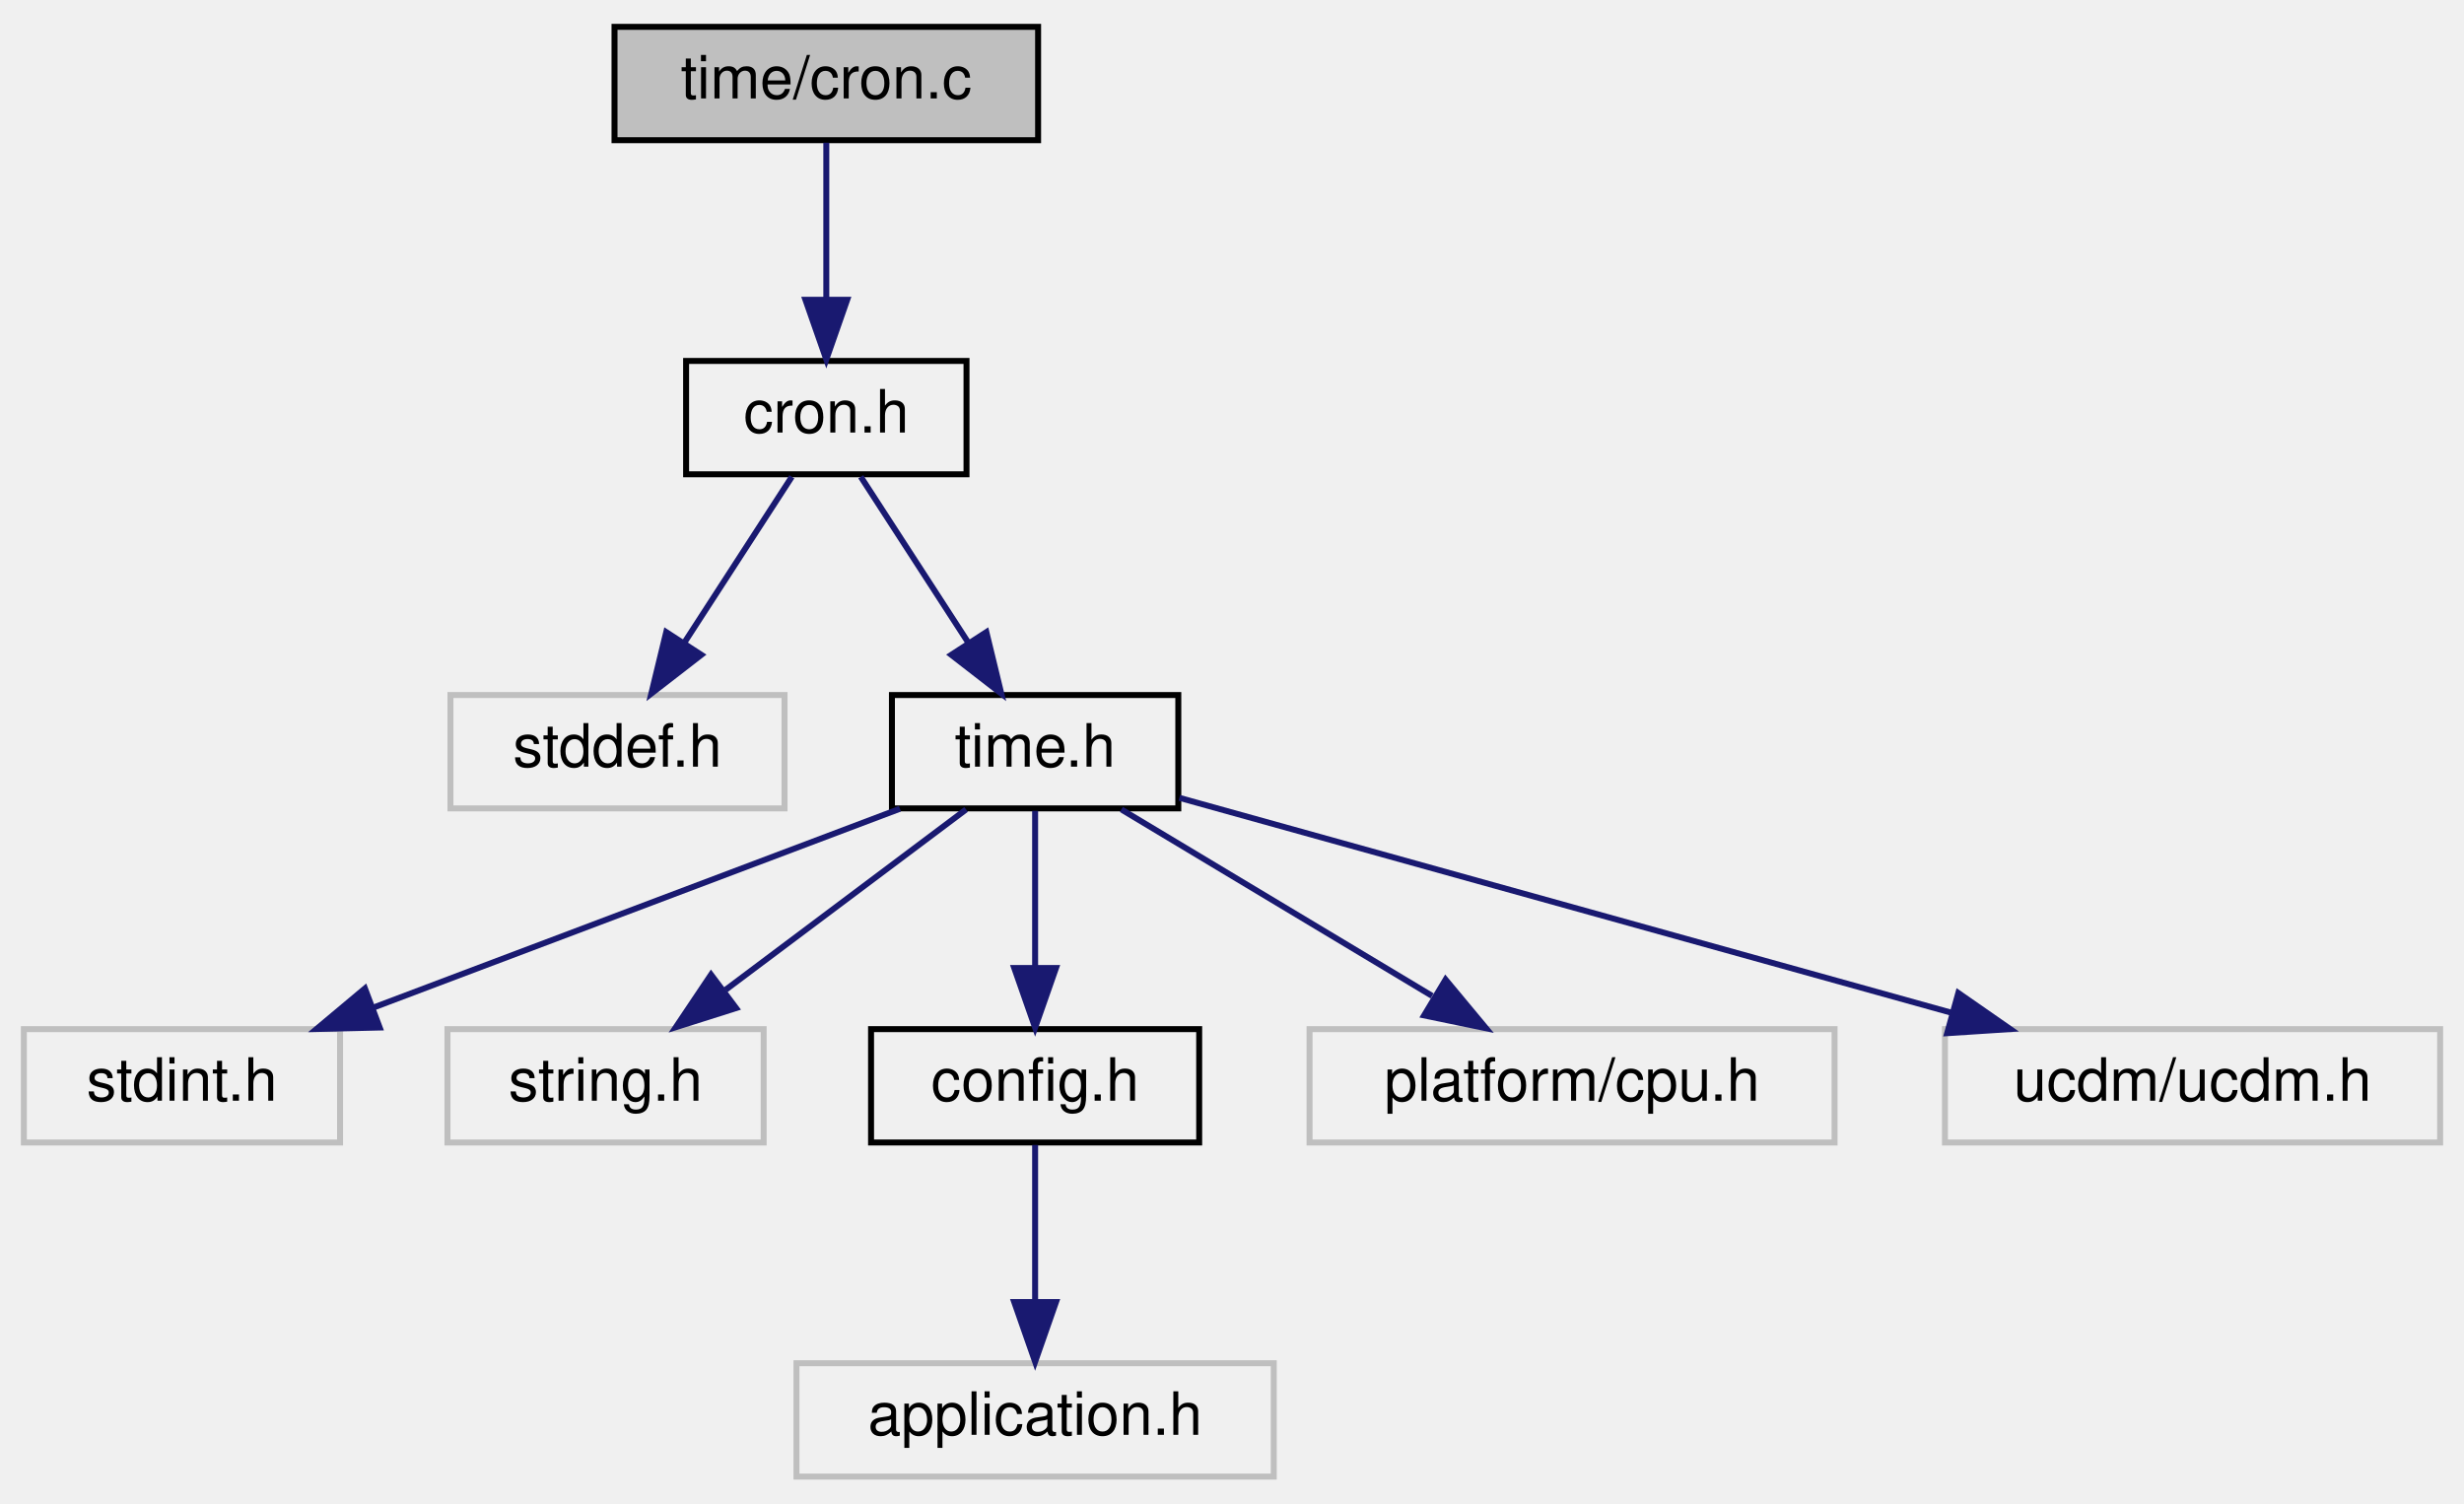
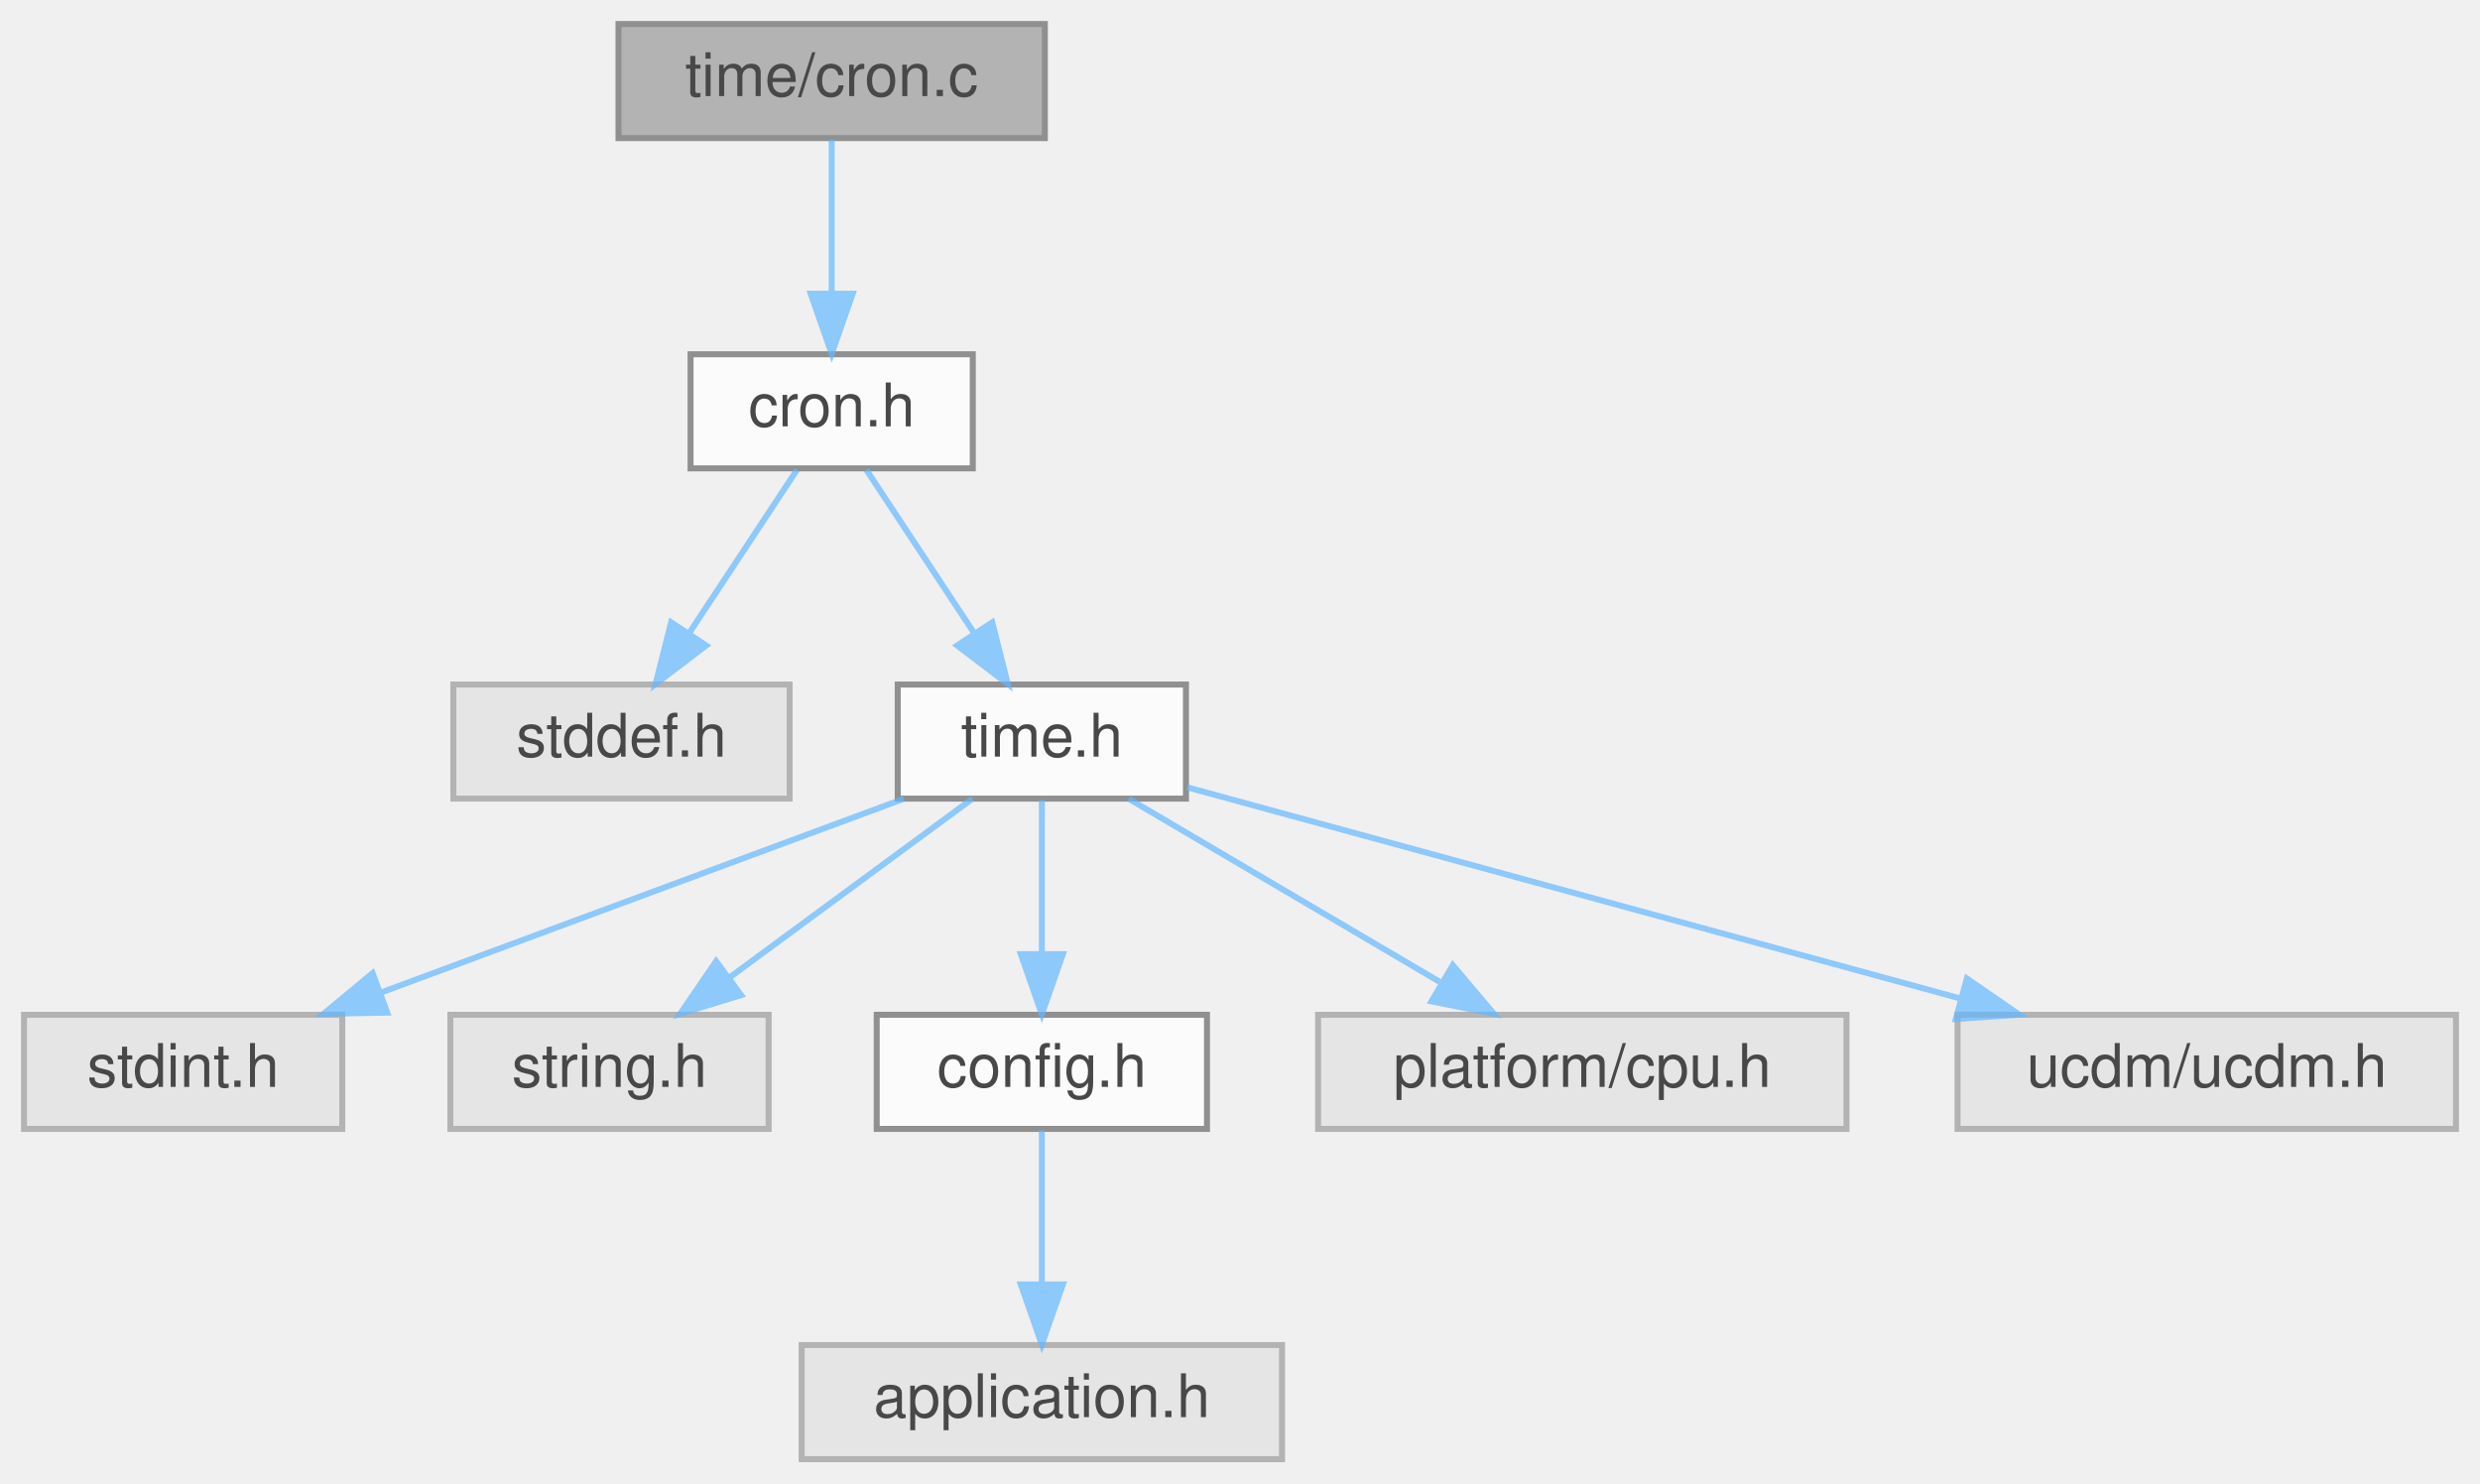
- <svg xmlns="http://www.w3.org/2000/svg" xmlns:xlink="http://www.w3.org/1999/xlink" width="413pt" height="252pt" viewBox="0.00 0.00 413.00 252.00">
-   <g id="graph0" class="graph" transform="scale(1 1) rotate(0) translate(4 248)">
-     <g id="node1" class="node">
-       <g id="a_node1">
-         <a xlink:title="Cron-like scheduling framework implementations.">
-           <polygon fill="#bfbfbf" stroke="black" points="99,-224.5 99,-243.5 170,-243.5 170,-224.5 99,-224.5" />
-           <text text-anchor="middle" x="134.5" y="-231.5" font-family="Helvetica,sans-Serif" font-size="10.00">time/cron.c</text>
-         </a>
+ <svg xmlns="http://www.w3.org/2000/svg" xmlns:xlink="http://www.w3.org/1999/xlink" width="413pt" height="247pt" viewBox="0.00 0.00 413.00 247.00">
+   <svg id="main" version="1.1" xml:space="preserve">
+     <style type="text/css">
+ .node, .edge {opacity: 0.7;}
+ .node.selected, .edge.selected {opacity: 1;}
+ .edge:hover path { stroke: red; }
+ .edge:hover polygon { stroke: red; fill: red; }
+ </style>
+     <svg id="graph" class="graph">
+       <g id="graph0" class="graph" transform="scale(1 1) rotate(0) translate(4 243)">
+         <g id="Node000001" class="node">
+           <g id="a_Node000001">
+             <a xlink:title="Cron-like scheduling framework implementations.">
+               <polygon fill="#999999" stroke="#666666" points="170,-239 99,-239 99,-220 170,-220 170,-239" />
+               <text text-anchor="middle" x="134.5" y="-227" font-family="Helvetica,sans-Serif" font-size="10.00">time/cron.c</text>
+             </a>
+           </g>
+         </g>
+         <g id="Node000002" class="node">
+           <g id="a_Node000002">
+             <a xlink:href="cron_8h.html" target="_top" xlink:title="Cron-like scheduling framework for embebedded systems.">
+               <polygon fill="white" stroke="#666666" points="158,-184 111,-184 111,-165 158,-165 158,-184" />
+               <text text-anchor="middle" x="134.5" y="-172" font-family="Helvetica,sans-Serif" font-size="10.00">cron.h</text>
+             </a>
+           </g>
+         </g>
+         <g id="edge1_Node000001_Node000002" class="edge">
+           <g id="a_edge1_Node000001_Node000002">
+             <a xlink:title=" ">
+               <path fill="none" stroke="#63b8ff" d="M134.5,-219.75C134.5,-212.8 134.5,-202.85 134.5,-194.13" />
+               <polygon fill="#63b8ff" stroke="#63b8ff" points="138,-194.09 134.5,-184.09 131,-194.09 138,-194.09" />
+             </a>
+           </g>
+         </g>
+         <g id="Node000003" class="node">
+           <g id="a_Node000003">
+             <a xlink:title=" ">
+               <polygon fill="#e0e0e0" stroke="#999999" points="127.5,-129 71.5,-129 71.5,-110 127.5,-110 127.5,-129" />
+               <text text-anchor="middle" x="99.5" y="-117" font-family="Helvetica,sans-Serif" font-size="10.00">stddef.h</text>
+             </a>
+           </g>
+         </g>
+         <g id="edge2_Node000002_Node000003" class="edge">
+           <g id="a_edge2_Node000002_Node000003">
+             <a xlink:title=" ">
+               <path fill="none" stroke="#63b8ff" d="M128.72,-164.75C123.88,-157.42 116.82,-146.73 110.86,-137.7" />
+               <polygon fill="#63b8ff" stroke="#63b8ff" points="113.6,-135.5 105.17,-129.09 107.76,-139.36 113.6,-135.5" />
+             </a>
+           </g>
+         </g>
+         <g id="Node000004" class="node">
+           <g id="a_Node000004">
+             <a xlink:href="time_8h.html" target="_top" xlink:title="Time related functions for embebedded systems.">
+               <polygon fill="white" stroke="#666666" points="193.5,-129 145.5,-129 145.5,-110 193.5,-110 193.5,-129" />
+               <text text-anchor="middle" x="169.5" y="-117" font-family="Helvetica,sans-Serif" font-size="10.00">time.h</text>
+             </a>
+           </g>
+         </g>
+         <g id="edge3_Node000002_Node000004" class="edge">
+           <g id="a_edge3_Node000002_Node000004">
+             <a xlink:title=" ">
+               <path fill="none" stroke="#63b8ff" d="M140.28,-164.75C145.12,-157.42 152.18,-146.73 158.14,-137.7" />
+               <polygon fill="#63b8ff" stroke="#63b8ff" points="161.24,-139.36 163.83,-129.09 155.4,-135.5 161.24,-139.36" />
+             </a>
+           </g>
+         </g>
+         <g id="Node000005" class="node">
+           <g id="a_Node000005">
+             <a xlink:title=" ">
+               <polygon fill="#e0e0e0" stroke="#999999" points="53,-74 0,-74 0,-55 53,-55 53,-74" />
+               <text text-anchor="middle" x="26.5" y="-62" font-family="Helvetica,sans-Serif" font-size="10.00">stdint.h</text>
+             </a>
+           </g>
+         </g>
+         <g id="edge4_Node000004_Node000005" class="edge">
+           <g id="a_edge4_Node000004_Node000005">
+             <a xlink:title=" ">
+               <path fill="none" stroke="#63b8ff" d="M146.52,-109.98C123,-101.27 86.21,-87.63 59.56,-77.75" />
+               <polygon fill="#63b8ff" stroke="#63b8ff" points="60.49,-74.36 49.89,-74.17 58.05,-80.93 60.49,-74.36" />
+             </a>
+           </g>
+         </g>
+         <g id="Node000006" class="node">
+           <g id="a_Node000006">
+             <a xlink:title=" ">
+               <polygon fill="#e0e0e0" stroke="#999999" points="124,-74 71,-74 71,-55 124,-55 124,-74" />
+               <text text-anchor="middle" x="97.5" y="-62" font-family="Helvetica,sans-Serif" font-size="10.00">string.h</text>
+             </a>
+           </g>
+         </g>
+         <g id="edge5_Node000004_Node000006" class="edge">
+           <g id="a_edge5_Node000004_Node000006">
+             <a xlink:title=" ">
+               <path fill="none" stroke="#63b8ff" d="M157.93,-109.98C147.08,-102 130.62,-89.88 117.62,-80.31" />
+               <polygon fill="#63b8ff" stroke="#63b8ff" points="119.41,-77.28 109.28,-74.17 115.26,-82.92 119.41,-77.28" />
+             </a>
+           </g>
+         </g>
+         <g id="Node000007" class="node">
+           <g id="a_Node000007">
+             <a xlink:href="config_8h.html" target="_top" xlink:title=" ">
+               <polygon fill="white" stroke="#666666" points="197,-74 142,-74 142,-55 197,-55 197,-74" />
+               <text text-anchor="middle" x="169.5" y="-62" font-family="Helvetica,sans-Serif" font-size="10.00">config.h</text>
+             </a>
+           </g>
+         </g>
+         <g id="edge6_Node000004_Node000007" class="edge">
+           <g id="a_edge6_Node000004_Node000007">
+             <a xlink:title=" ">
+               <path fill="none" stroke="#63b8ff" d="M169.5,-109.75C169.5,-102.8 169.5,-92.85 169.5,-84.13" />
+               <polygon fill="#63b8ff" stroke="#63b8ff" points="173,-84.09 169.5,-74.09 166,-84.09 173,-84.09" />
+             </a>
+           </g>
+         </g>
+         <g id="Node000009" class="node">
+           <g id="a_Node000009">
+             <a xlink:title=" ">
+               <polygon fill="#e0e0e0" stroke="#999999" points="303.5,-74 215.5,-74 215.5,-55 303.5,-55 303.5,-74" />
+               <text text-anchor="middle" x="259.5" y="-62" font-family="Helvetica,sans-Serif" font-size="10.00">platform/cpu.h</text>
+             </a>
+           </g>
+         </g>
+         <g id="edge8_Node000004_Node000009" class="edge">
+           <g id="a_edge8_Node000004_Node000009">
+             <a xlink:title=" ">
+               <path fill="none" stroke="#63b8ff" d="M183.96,-109.98C197.92,-101.77 219.29,-89.18 235.75,-79.49" />
+               <polygon fill="#63b8ff" stroke="#63b8ff" points="237.94,-82.26 244.78,-74.17 234.38,-76.23 237.94,-82.26" />
+             </a>
+           </g>
+         </g>
+         <g id="Node000010" class="node">
+           <g id="a_Node000010">
+             <a xlink:title=" ">
+               <polygon fill="#e0e0e0" stroke="#999999" points="405,-74 322,-74 322,-55 405,-55 405,-74" />
+               <text text-anchor="middle" x="363.5" y="-62" font-family="Helvetica,sans-Serif" font-size="10.00">ucdm/ucdm.h</text>
+             </a>
+           </g>
+         </g>
+         <g id="edge9_Node000004_Node000010" class="edge">
+           <g id="a_edge9_Node000004_Node000010">
+             <a xlink:title=" ">
+               <path fill="none" stroke="#63b8ff" d="M193.68,-111.89C225.85,-103.11 283.19,-87.44 322.26,-76.77" />
+               <polygon fill="#63b8ff" stroke="#63b8ff" points="323.55,-80.04 332.27,-74.03 321.7,-73.29 323.55,-80.04" />
+             </a>
+           </g>
+         </g>
+         <g id="Node000008" class="node">
+           <g id="a_Node000008">
+             <a xlink:title=" ">
+               <polygon fill="#e0e0e0" stroke="#999999" points="209.5,-19 129.5,-19 129.5,0 209.5,0 209.5,-19" />
+               <text text-anchor="middle" x="169.5" y="-7" font-family="Helvetica,sans-Serif" font-size="10.00">application.h</text>
+             </a>
+           </g>
+         </g>
+         <g id="edge7_Node000007_Node000008" class="edge">
+           <g id="a_edge7_Node000007_Node000008">
+             <a xlink:title=" ">
+               <path fill="none" stroke="#63b8ff" d="M169.5,-54.75C169.5,-47.8 169.5,-37.85 169.5,-29.13" />
+               <polygon fill="#63b8ff" stroke="#63b8ff" points="173,-29.09 169.5,-19.09 166,-29.09 173,-29.09" />
+             </a>
+           </g>
+         </g>
      </g>
-     </g>
-     <g id="node2" class="node">
-       <g id="a_node2">
-         <a xlink:href="cron_8h.html" target="_top" xlink:title="Cron-like scheduling framework for embebedded systems.">
-           <polygon fill="none" stroke="black" points="111,-168.5 111,-187.5 158,-187.5 158,-168.5 111,-168.5" />
-           <text text-anchor="middle" x="134.5" y="-175.5" font-family="Helvetica,sans-Serif" font-size="10.00">cron.h</text>
-         </a>
-       </g>
-     </g>
-     <g id="edge1" class="edge">
-       <path fill="none" stroke="midnightblue" d="M134.5,-224.08C134.5,-217.01 134.5,-206.86 134.5,-197.99" />
-       <polygon fill="midnightblue" stroke="midnightblue" points="138,-197.75 134.5,-187.75 131,-197.75 138,-197.75" />
-     </g>
-     <g id="node3" class="node">
-       <g id="a_node3">
-         <a xlink:title=" ">
-           <polygon fill="none" stroke="#bfbfbf" points="71.5,-112.5 71.5,-131.5 127.5,-131.5 127.5,-112.5 71.5,-112.5" />
-           <text text-anchor="middle" x="99.5" y="-119.5" font-family="Helvetica,sans-Serif" font-size="10.00">stddef.h</text>
-         </a>
-       </g>
-     </g>
-     <g id="edge2" class="edge">
-       <path fill="none" stroke="midnightblue" d="M128.72,-168.08C123.83,-160.53 116.67,-149.49 110.67,-140.23" />
-       <polygon fill="midnightblue" stroke="midnightblue" points="113.55,-138.24 105.17,-131.75 107.67,-142.05 113.55,-138.24" />
-     </g>
-     <g id="node4" class="node">
-       <g id="a_node4">
-         <a xlink:href="time_8h.html" target="_top" xlink:title="Time related functions for embebedded systems.">
-           <polygon fill="none" stroke="black" points="145.5,-112.5 145.5,-131.5 193.5,-131.5 193.5,-112.5 145.5,-112.5" />
-           <text text-anchor="middle" x="169.5" y="-119.5" font-family="Helvetica,sans-Serif" font-size="10.00">time.h</text>
-         </a>
-       </g>
-     </g>
-     <g id="edge3" class="edge">
-       <path fill="none" stroke="midnightblue" d="M140.28,-168.08C145.17,-160.53 152.33,-149.49 158.33,-140.23" />
-       <polygon fill="midnightblue" stroke="midnightblue" points="161.33,-142.05 163.83,-131.75 155.45,-138.24 161.33,-142.05" />
-     </g>
-     <g id="node5" class="node">
-       <g id="a_node5">
-         <a xlink:title=" ">
-           <polygon fill="none" stroke="#bfbfbf" points="0,-56.5 0,-75.5 53,-75.5 53,-56.5 0,-56.5" />
-           <text text-anchor="middle" x="26.5" y="-63.5" font-family="Helvetica,sans-Serif" font-size="10.00">stdint.h</text>
-         </a>
-       </g>
-     </g>
-     <g id="edge4" class="edge">
-       <path fill="none" stroke="midnightblue" d="M146.84,-112.44C123.1,-103.48 85.59,-89.31 58.76,-79.18" />
-       <polygon fill="midnightblue" stroke="midnightblue" points="59.64,-75.77 49.05,-75.52 57.17,-82.32 59.64,-75.77" />
-     </g>
-     <g id="node6" class="node">
-       <g id="a_node6">
-         <a xlink:title=" ">
-           <polygon fill="none" stroke="#bfbfbf" points="71,-56.5 71,-75.5 124,-75.5 124,-56.5 71,-56.5" />
-           <text text-anchor="middle" x="97.5" y="-63.5" font-family="Helvetica,sans-Serif" font-size="10.00">string.h</text>
-         </a>
-       </g>
-     </g>
-     <g id="edge5" class="edge">
-       <path fill="none" stroke="midnightblue" d="M157.93,-112.32C147.08,-104.18 130.62,-91.84 117.62,-82.09" />
-       <polygon fill="midnightblue" stroke="midnightblue" points="119.38,-79.03 109.28,-75.83 115.18,-84.63 119.38,-79.03" />
-     </g>
-     <g id="node7" class="node">
-       <g id="a_node7">
-         <a xlink:href="config_8h_source.html" target="_top" xlink:title=" ">
-           <polygon fill="none" stroke="black" points="142,-56.5 142,-75.5 197,-75.5 197,-56.5 142,-56.5" />
-           <text text-anchor="middle" x="169.5" y="-63.5" font-family="Helvetica,sans-Serif" font-size="10.00">config.h</text>
-         </a>
-       </g>
-     </g>
-     <g id="edge6" class="edge">
-       <path fill="none" stroke="midnightblue" d="M169.5,-112.08C169.5,-105.01 169.5,-94.86 169.5,-85.99" />
-       <polygon fill="midnightblue" stroke="midnightblue" points="173,-85.75 169.5,-75.75 166,-85.75 173,-85.75" />
-     </g>
-     <g id="node9" class="node">
-       <g id="a_node9">
-         <a xlink:title=" ">
-           <polygon fill="none" stroke="#bfbfbf" points="215.5,-56.5 215.5,-75.5 303.5,-75.5 303.5,-56.5 215.5,-56.5" />
-           <text text-anchor="middle" x="259.5" y="-63.5" font-family="Helvetica,sans-Serif" font-size="10.00">platform/cpu.h</text>
-         </a>
-       </g>
-     </g>
-     <g id="edge8" class="edge">
-       <path fill="none" stroke="midnightblue" d="M183.96,-112.32C198,-103.9 219.55,-90.97 236.04,-81.07" />
-       <polygon fill="midnightblue" stroke="midnightblue" points="238.3,-83.8 245.08,-75.65 234.7,-77.8 238.3,-83.8" />
-     </g>
-     <g id="node10" class="node">
-       <g id="a_node10">
-         <a xlink:title=" ">
-           <polygon fill="none" stroke="#bfbfbf" points="322,-56.5 322,-75.5 405,-75.5 405,-56.5 322,-56.5" />
-           <text text-anchor="middle" x="363.5" y="-63.5" font-family="Helvetica,sans-Serif" font-size="10.00">ucdm/ucdm.h</text>
-         </a>
-       </g>
-     </g>
-     <g id="edge9" class="edge">
-       <path fill="none" stroke="midnightblue" d="M193.68,-114.27C226.03,-105.26 283.86,-89.17 322.94,-78.29" />
-       <polygon fill="midnightblue" stroke="midnightblue" points="324.24,-81.56 332.94,-75.51 322.37,-74.82 324.24,-81.56" />
-     </g>
-     <g id="node8" class="node">
-       <g id="a_node8">
-         <a xlink:title=" ">
-           <polygon fill="none" stroke="#bfbfbf" points="129.5,-0.5 129.5,-19.5 209.5,-19.5 209.5,-0.5 129.5,-0.5" />
-           <text text-anchor="middle" x="169.5" y="-7.5" font-family="Helvetica,sans-Serif" font-size="10.00">application.h</text>
-         </a>
-       </g>
-     </g>
-     <g id="edge7" class="edge">
-       <path fill="none" stroke="midnightblue" d="M169.5,-56.08C169.5,-49.01 169.5,-38.86 169.5,-29.99" />
-       <polygon fill="midnightblue" stroke="midnightblue" points="173,-29.75 169.5,-19.75 166,-29.75 173,-29.75" />
-     </g>
-   </g>
+     </svg>
+   </svg>
+   <style type="text/css">
+ 
+ [data-mouse-over-selected='false'] { opacity: 0.7; }
+ [data-mouse-over-selected='true']  { opacity: 1.0; }
+ 
+ </style>
</svg>
